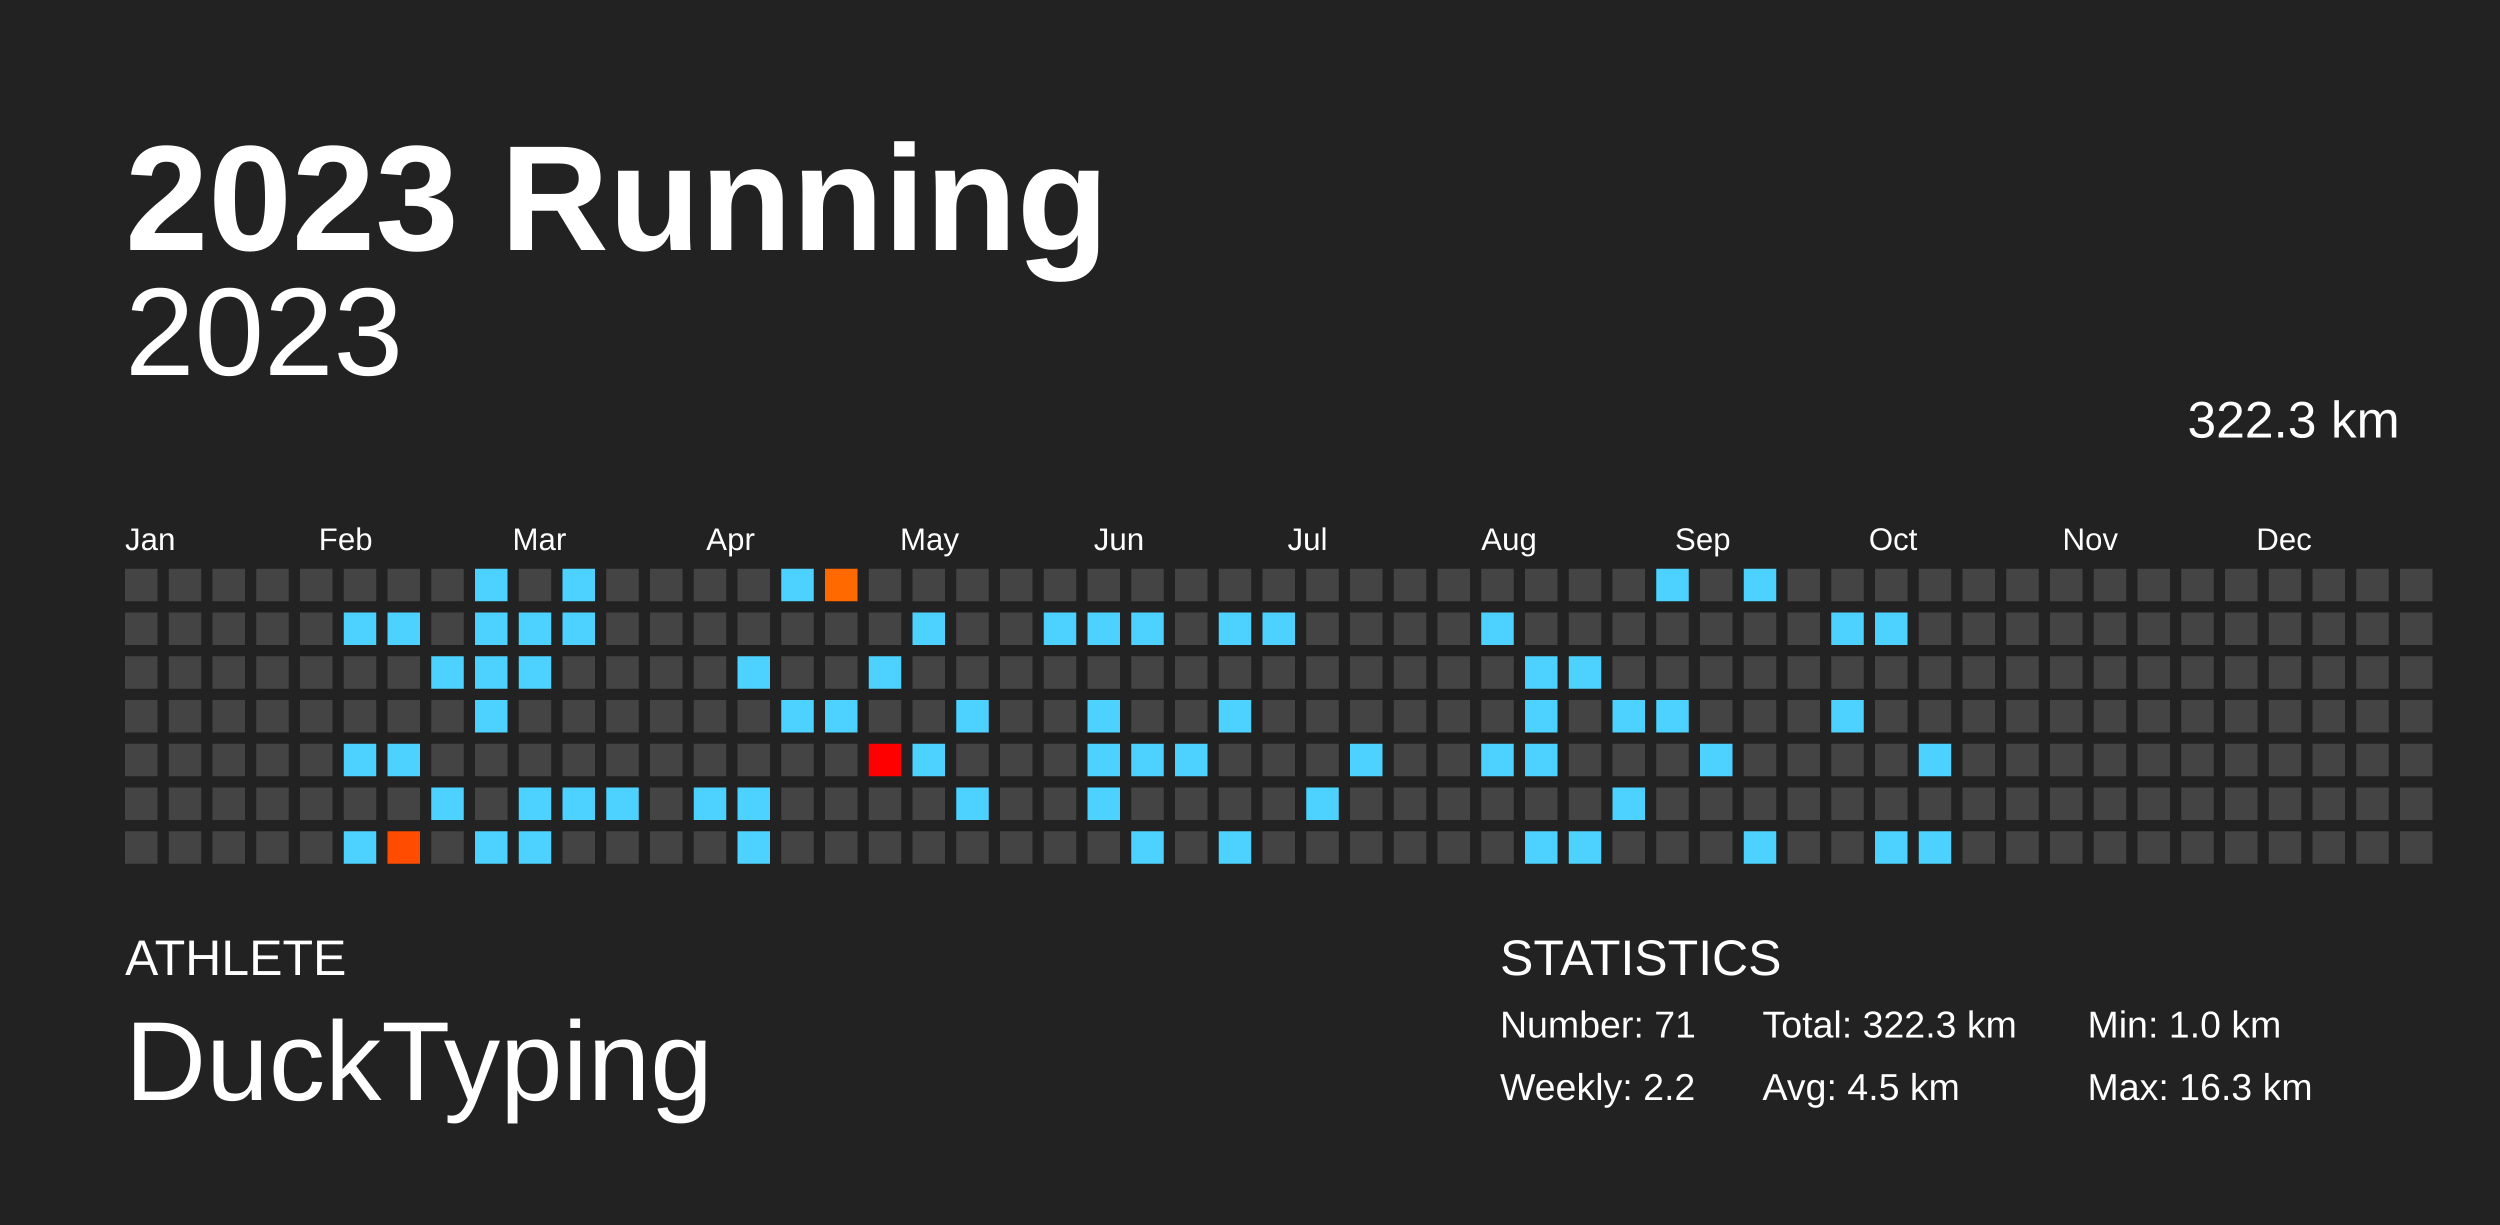
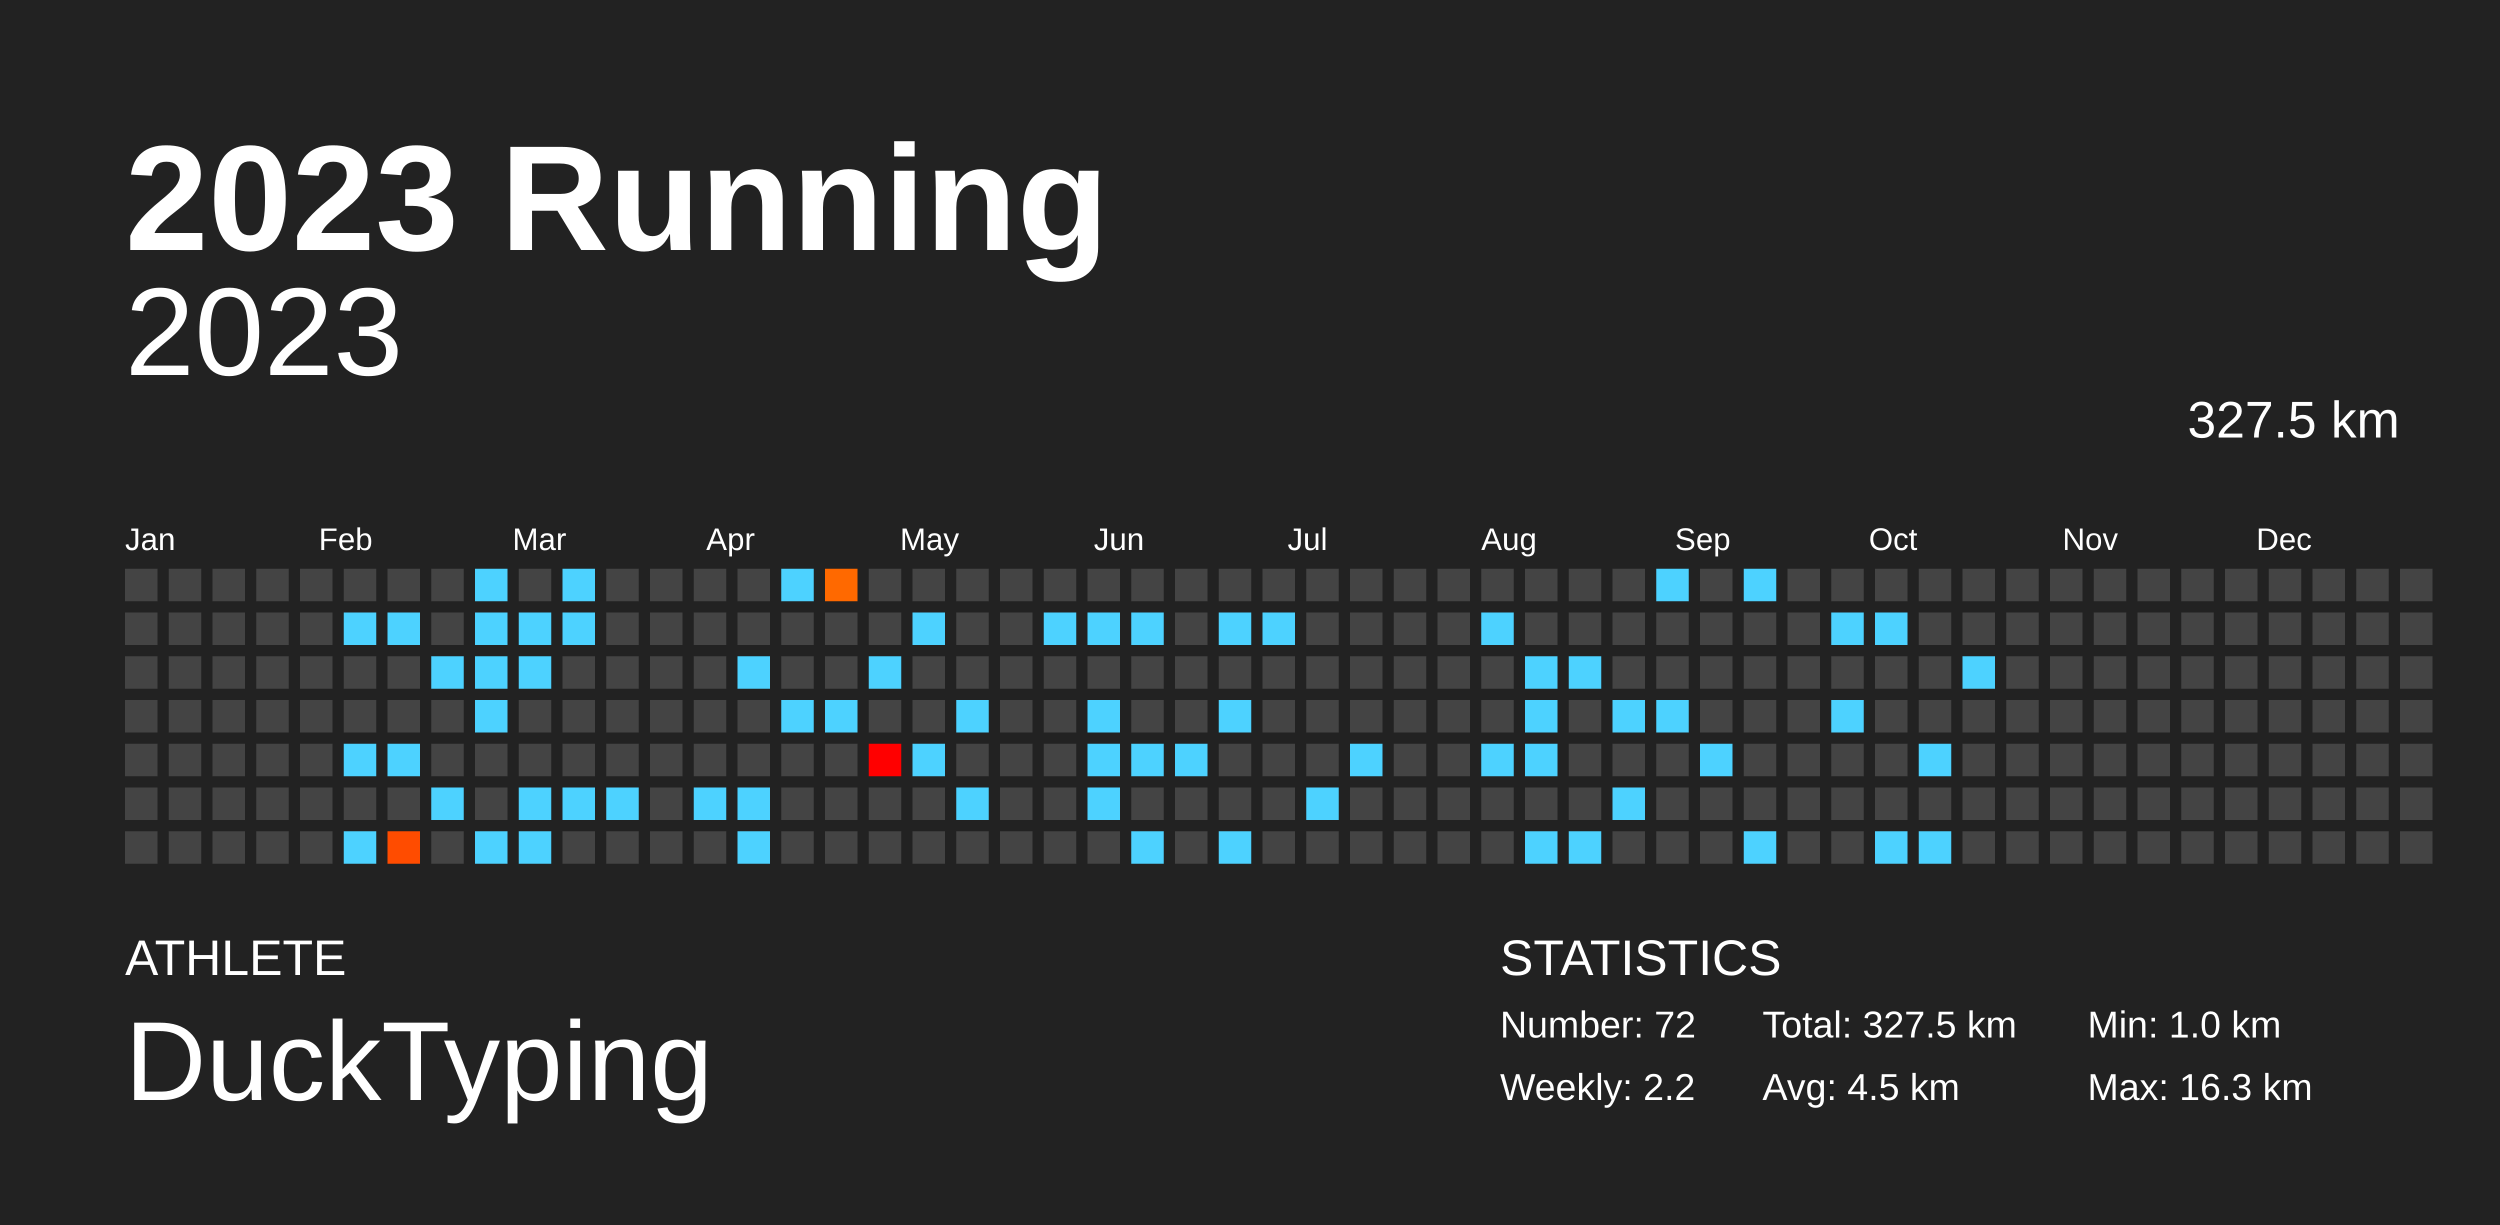
<svg xmlns="http://www.w3.org/2000/svg" baseProfile="full" height="98mm" version="1.1" viewBox="0,0,200,98" width="200mm">
  <defs />
  <rect fill="#222222" height="98" width="200" x="0" y="0" />
  <text fill="#FFFFFF" style="font-size:12px; font-family:Arial; font-weight:bold;" x="10" y="20">2023 Running</text>
  <text fill="#FFFFFF" style="font-size:4px; font-family:Arial" x="10" y="78">ATHLETE</text>
  <text fill="#FFFFFF" style="font-size:9px; font-family:Arial" x="10" y="88">DuckTyping</text>
  <text fill="#FFFFFF" style="font-size:4px; font-family:Arial" x="120" y="78">STATISTICS</text>
-   <text fill="#FFFFFF" style="font-size:3px; font-family:Arial" x="120" y="83">Number: 71</text>
+   <text fill="#FFFFFF" style="font-size:3px; font-family:Arial" x="120" y="83">Number: 72</text>
  <text fill="#FFFFFF" style="font-size:3px; font-family:Arial" x="120" y="88">Weekly: 2.2</text>
-   <text fill="#FFFFFF" style="font-size:3px; font-family:Arial" x="141" y="83">Total: 322.3 km</text>
+   <text fill="#FFFFFF" style="font-size:3px; font-family:Arial" x="141" y="83">Total: 327.5 km</text>
  <text fill="#FFFFFF" style="font-size:3px; font-family:Arial" x="141" y="88">Avg: 4.5 km</text>
  <text fill="#FFFFFF" style="font-size:3px; font-family:Arial" x="167" y="83">Min: 1.0 km</text>
  <text fill="#FFFFFF" style="font-size:3px; font-family:Arial" x="167" y="88">Max: 16.3 km</text>
  <text alignment-baseline="hanging" fill="#FFFFFF" style="font-size:10.0px; font-family:Arial;" x="10" y="30">2023</text>
-   <text alignment-baseline="hanging" fill="#FFFFFF" style="font-size:4.125px; font-family:Arial;" x="175" y="35">322.3 km</text>
+   <text alignment-baseline="hanging" fill="#FFFFFF" style="font-size:4.125px; font-family:Arial;" x="175" y="35">327.5 km</text>
  <text fill="#FFFFFF" style="font-size:2.5px; font-family:Arial" x="10.0" y="44">Jan</text>
  <text fill="#FFFFFF" style="font-size:2.5px; font-family:Arial" x="25.5" y="44">Feb</text>
  <text fill="#FFFFFF" style="font-size:2.5px; font-family:Arial" x="41.0" y="44">Mar</text>
  <text fill="#FFFFFF" style="font-size:2.5px; font-family:Arial" x="56.5" y="44">Apr</text>
  <text fill="#FFFFFF" style="font-size:2.5px; font-family:Arial" x="72.0" y="44">May</text>
  <text fill="#FFFFFF" style="font-size:2.5px; font-family:Arial" x="87.5" y="44">Jun</text>
  <text fill="#FFFFFF" style="font-size:2.5px; font-family:Arial" x="103.0" y="44">Jul</text>
  <text fill="#FFFFFF" style="font-size:2.5px; font-family:Arial" x="118.5" y="44">Aug</text>
  <text fill="#FFFFFF" style="font-size:2.5px; font-family:Arial" x="134.0" y="44">Sep</text>
  <text fill="#FFFFFF" style="font-size:2.5px; font-family:Arial" x="149.5" y="44">Oct</text>
  <text fill="#FFFFFF" style="font-size:2.5px; font-family:Arial" x="165.0" y="44">Nov</text>
  <text fill="#FFFFFF" style="font-size:2.5px; font-family:Arial" x="180.5" y="44">Dec</text>
  <rect fill="#444444" height="2.6" width="2.6" x="10.0" y="45.5" />
  <rect fill="#444444" height="2.6" width="2.6" x="10.0" y="49.0" />
  <rect fill="#444444" height="2.6" width="2.6" x="10.0" y="52.5" />
  <rect fill="#444444" height="2.6" width="2.6" x="10.0" y="56.0" />
  <rect fill="#444444" height="2.6" width="2.6" x="10.0" y="59.5" />
  <rect fill="#444444" height="2.6" width="2.6" x="10.0" y="63.0" />
  <rect fill="#444444" height="2.6" width="2.6" x="10.0" y="66.5" />
  <rect fill="#444444" height="2.6" width="2.6" x="13.5" y="45.5" />
  <rect fill="#444444" height="2.6" width="2.6" x="13.5" y="49.0" />
  <rect fill="#444444" height="2.6" width="2.6" x="13.5" y="52.5" />
  <rect fill="#444444" height="2.6" width="2.6" x="13.5" y="56.0" />
  <rect fill="#444444" height="2.6" width="2.6" x="13.5" y="59.5" />
  <rect fill="#444444" height="2.6" width="2.6" x="13.5" y="63.0" />
  <rect fill="#444444" height="2.6" width="2.6" x="13.5" y="66.5" />
  <rect fill="#444444" height="2.6" width="2.6" x="17.0" y="45.5" />
  <rect fill="#444444" height="2.6" width="2.6" x="17.0" y="49.0" />
  <rect fill="#444444" height="2.6" width="2.6" x="17.0" y="52.5" />
  <rect fill="#444444" height="2.6" width="2.6" x="17.0" y="56.0" />
  <rect fill="#444444" height="2.6" width="2.6" x="17.0" y="59.5" />
  <rect fill="#444444" height="2.6" width="2.6" x="17.0" y="63.0" />
  <rect fill="#444444" height="2.6" width="2.6" x="17.0" y="66.5" />
  <rect fill="#444444" height="2.6" width="2.6" x="20.5" y="45.5" />
  <rect fill="#444444" height="2.6" width="2.6" x="20.5" y="49.0" />
  <rect fill="#444444" height="2.6" width="2.6" x="20.5" y="52.5" />
  <rect fill="#444444" height="2.6" width="2.6" x="20.5" y="56.0" />
  <rect fill="#444444" height="2.6" width="2.6" x="20.5" y="59.5" />
  <rect fill="#444444" height="2.6" width="2.6" x="20.5" y="63.0" />
  <rect fill="#444444" height="2.6" width="2.6" x="20.5" y="66.5" />
  <rect fill="#444444" height="2.6" width="2.6" x="24.0" y="45.5" />
  <rect fill="#444444" height="2.6" width="2.6" x="24.0" y="49.0" />
  <rect fill="#444444" height="2.6" width="2.6" x="24.0" y="52.5" />
  <rect fill="#444444" height="2.6" width="2.6" x="24.0" y="56.0" />
  <rect fill="#444444" height="2.6" width="2.6" x="24.0" y="59.5" />
  <rect fill="#444444" height="2.6" width="2.6" x="24.0" y="63.0" />
  <rect fill="#444444" height="2.6" width="2.6" x="24.0" y="66.5" />
  <rect fill="#444444" height="2.6" width="2.6" x="27.5" y="45.5" />
  <rect fill="#4dd2ff" height="2.6" width="2.6" x="27.5" y="49.0" />
  <rect fill="#444444" height="2.6" width="2.6" x="27.5" y="52.5" />
  <rect fill="#444444" height="2.6" width="2.6" x="27.5" y="56.0" />
  <rect fill="#4dd2ff" height="2.6" width="2.6" x="27.5" y="59.5" />
  <rect fill="#444444" height="2.6" width="2.6" x="27.5" y="63.0" />
  <rect fill="#4dd2ff" height="2.6" width="2.6" x="27.5" y="66.5" />
  <rect fill="#444444" height="2.6" width="2.6" x="31.0" y="45.5" />
  <rect fill="#4dd2ff" height="2.6" width="2.6" x="31.0" y="49.0" />
  <rect fill="#444444" height="2.6" width="2.6" x="31.0" y="52.5" />
  <rect fill="#444444" height="2.6" width="2.6" x="31.0" y="56.0" />
  <rect fill="#4dd2ff" height="2.6" width="2.6" x="31.0" y="59.5" />
  <rect fill="#444444" height="2.6" width="2.6" x="31.0" y="63.0" />
  <rect fill="#ff4c00" height="2.6" width="2.6" x="31.0" y="66.5" />
  <rect fill="#444444" height="2.6" width="2.6" x="34.5" y="45.5" />
  <rect fill="#444444" height="2.6" width="2.6" x="34.5" y="49.0" />
  <rect fill="#4dd2ff" height="2.6" width="2.6" x="34.5" y="52.5" />
  <rect fill="#444444" height="2.6" width="2.6" x="34.5" y="56.0" />
  <rect fill="#444444" height="2.6" width="2.6" x="34.5" y="59.5" />
  <rect fill="#4dd2ff" height="2.6" width="2.6" x="34.5" y="63.0" />
  <rect fill="#444444" height="2.6" width="2.6" x="34.5" y="66.5" />
  <rect fill="#4dd2ff" height="2.6" width="2.6" x="38.0" y="45.5" />
  <rect fill="#4dd2ff" height="2.6" width="2.6" x="38.0" y="49.0" />
  <rect fill="#4dd2ff" height="2.6" width="2.6" x="38.0" y="52.5" />
  <rect fill="#4dd2ff" height="2.6" width="2.6" x="38.0" y="56.0" />
  <rect fill="#444444" height="2.6" width="2.6" x="38.0" y="59.5" />
  <rect fill="#444444" height="2.6" width="2.6" x="38.0" y="63.0" />
  <rect fill="#4dd2ff" height="2.6" width="2.6" x="38.0" y="66.5" />
  <rect fill="#444444" height="2.6" width="2.6" x="41.5" y="45.5" />
  <rect fill="#4dd2ff" height="2.6" width="2.6" x="41.5" y="49.0" />
  <rect fill="#4dd2ff" height="2.6" width="2.6" x="41.5" y="52.5" />
  <rect fill="#444444" height="2.6" width="2.6" x="41.5" y="56.0" />
  <rect fill="#444444" height="2.6" width="2.6" x="41.5" y="59.5" />
  <rect fill="#4dd2ff" height="2.6" width="2.6" x="41.5" y="63.0" />
  <rect fill="#4dd2ff" height="2.6" width="2.6" x="41.5" y="66.5" />
  <rect fill="#4dd2ff" height="2.6" width="2.6" x="45.0" y="45.5" />
  <rect fill="#4dd2ff" height="2.6" width="2.6" x="45.0" y="49.0" />
  <rect fill="#444444" height="2.6" width="2.6" x="45.0" y="52.5" />
  <rect fill="#444444" height="2.6" width="2.6" x="45.0" y="56.0" />
  <rect fill="#444444" height="2.6" width="2.6" x="45.0" y="59.5" />
  <rect fill="#4dd2ff" height="2.6" width="2.6" x="45.0" y="63.0" />
  <rect fill="#444444" height="2.6" width="2.6" x="45.0" y="66.5" />
  <rect fill="#444444" height="2.6" width="2.6" x="48.5" y="45.5" />
  <rect fill="#444444" height="2.6" width="2.6" x="48.5" y="49.0" />
  <rect fill="#444444" height="2.6" width="2.6" x="48.5" y="52.5" />
  <rect fill="#444444" height="2.6" width="2.6" x="48.5" y="56.0" />
  <rect fill="#444444" height="2.6" width="2.6" x="48.5" y="59.5" />
  <rect fill="#4dd2ff" height="2.6" width="2.6" x="48.5" y="63.0" />
  <rect fill="#444444" height="2.6" width="2.6" x="48.5" y="66.5" />
  <rect fill="#444444" height="2.6" width="2.6" x="52.0" y="45.5" />
  <rect fill="#444444" height="2.6" width="2.6" x="52.0" y="49.0" />
  <rect fill="#444444" height="2.6" width="2.6" x="52.0" y="52.5" />
  <rect fill="#444444" height="2.6" width="2.6" x="52.0" y="56.0" />
  <rect fill="#444444" height="2.6" width="2.6" x="52.0" y="59.5" />
  <rect fill="#444444" height="2.6" width="2.6" x="52.0" y="63.0" />
  <rect fill="#444444" height="2.6" width="2.6" x="52.0" y="66.5" />
  <rect fill="#444444" height="2.6" width="2.6" x="55.5" y="45.5" />
  <rect fill="#444444" height="2.6" width="2.6" x="55.5" y="49.0" />
  <rect fill="#444444" height="2.6" width="2.6" x="55.5" y="52.5" />
  <rect fill="#444444" height="2.6" width="2.6" x="55.5" y="56.0" />
  <rect fill="#444444" height="2.6" width="2.6" x="55.5" y="59.5" />
  <rect fill="#4dd2ff" height="2.6" width="2.6" x="55.5" y="63.0" />
  <rect fill="#444444" height="2.6" width="2.6" x="55.5" y="66.5" />
  <rect fill="#444444" height="2.6" width="2.6" x="59.0" y="45.5" />
  <rect fill="#444444" height="2.6" width="2.6" x="59.0" y="49.0" />
  <rect fill="#4dd2ff" height="2.6" width="2.6" x="59.0" y="52.5" />
  <rect fill="#444444" height="2.6" width="2.6" x="59.0" y="56.0" />
  <rect fill="#444444" height="2.6" width="2.6" x="59.0" y="59.5" />
  <rect fill="#4dd2ff" height="2.6" width="2.6" x="59.0" y="63.0" />
  <rect fill="#4dd2ff" height="2.6" width="2.6" x="59.0" y="66.5" />
  <rect fill="#4dd2ff" height="2.6" width="2.6" x="62.5" y="45.5" />
  <rect fill="#444444" height="2.6" width="2.6" x="62.5" y="49.0" />
  <rect fill="#444444" height="2.6" width="2.6" x="62.5" y="52.5" />
  <rect fill="#4dd2ff" height="2.6" width="2.6" x="62.5" y="56.0" />
  <rect fill="#444444" height="2.6" width="2.6" x="62.5" y="59.5" />
  <rect fill="#444444" height="2.6" width="2.6" x="62.5" y="63.0" />
  <rect fill="#444444" height="2.6" width="2.6" x="62.5" y="66.5" />
  <rect fill="#ff6900" height="2.6" width="2.6" x="66.0" y="45.5" />
  <rect fill="#444444" height="2.6" width="2.6" x="66.0" y="49.0" />
  <rect fill="#444444" height="2.6" width="2.6" x="66.0" y="52.5" />
  <rect fill="#4dd2ff" height="2.6" width="2.6" x="66.0" y="56.0" />
  <rect fill="#444444" height="2.6" width="2.6" x="66.0" y="59.5" />
  <rect fill="#444444" height="2.6" width="2.6" x="66.0" y="63.0" />
  <rect fill="#444444" height="2.6" width="2.6" x="66.0" y="66.5" />
  <rect fill="#444444" height="2.6" width="2.6" x="69.5" y="45.5" />
  <rect fill="#444444" height="2.6" width="2.6" x="69.5" y="49.0" />
  <rect fill="#4dd2ff" height="2.6" width="2.6" x="69.5" y="52.5" />
  <rect fill="#444444" height="2.6" width="2.6" x="69.5" y="56.0" />
  <rect fill="#ff0000" height="2.6" width="2.6" x="69.5" y="59.5" />
  <rect fill="#444444" height="2.6" width="2.6" x="69.5" y="63.0" />
  <rect fill="#444444" height="2.6" width="2.6" x="69.5" y="66.5" />
  <rect fill="#444444" height="2.6" width="2.6" x="73.0" y="45.5" />
  <rect fill="#4dd2ff" height="2.6" width="2.6" x="73.0" y="49.0" />
  <rect fill="#444444" height="2.6" width="2.6" x="73.0" y="52.5" />
  <rect fill="#444444" height="2.6" width="2.6" x="73.0" y="56.0" />
  <rect fill="#4dd2ff" height="2.6" width="2.6" x="73.0" y="59.5" />
  <rect fill="#444444" height="2.6" width="2.6" x="73.0" y="63.0" />
  <rect fill="#444444" height="2.6" width="2.6" x="73.0" y="66.5" />
  <rect fill="#444444" height="2.6" width="2.6" x="76.5" y="45.5" />
  <rect fill="#444444" height="2.6" width="2.6" x="76.5" y="49.0" />
  <rect fill="#444444" height="2.6" width="2.6" x="76.5" y="52.5" />
  <rect fill="#4dd2ff" height="2.6" width="2.6" x="76.5" y="56.0" />
  <rect fill="#444444" height="2.6" width="2.6" x="76.5" y="59.5" />
  <rect fill="#4dd2ff" height="2.6" width="2.6" x="76.5" y="63.0" />
  <rect fill="#444444" height="2.6" width="2.6" x="76.5" y="66.5" />
  <rect fill="#444444" height="2.6" width="2.6" x="80.0" y="45.5" />
  <rect fill="#444444" height="2.6" width="2.6" x="80.0" y="49.0" />
  <rect fill="#444444" height="2.6" width="2.6" x="80.0" y="52.5" />
  <rect fill="#444444" height="2.6" width="2.6" x="80.0" y="56.0" />
  <rect fill="#444444" height="2.6" width="2.6" x="80.0" y="59.5" />
  <rect fill="#444444" height="2.6" width="2.6" x="80.0" y="63.0" />
  <rect fill="#444444" height="2.6" width="2.6" x="80.0" y="66.5" />
  <rect fill="#444444" height="2.6" width="2.6" x="83.5" y="45.5" />
  <rect fill="#4dd2ff" height="2.6" width="2.6" x="83.5" y="49.0" />
  <rect fill="#444444" height="2.6" width="2.6" x="83.5" y="52.5" />
  <rect fill="#444444" height="2.6" width="2.6" x="83.5" y="56.0" />
  <rect fill="#444444" height="2.6" width="2.6" x="83.5" y="59.5" />
  <rect fill="#444444" height="2.6" width="2.6" x="83.5" y="63.0" />
  <rect fill="#444444" height="2.6" width="2.6" x="83.5" y="66.5" />
  <rect fill="#444444" height="2.6" width="2.6" x="87.0" y="45.5" />
  <rect fill="#4dd2ff" height="2.6" width="2.6" x="87.0" y="49.0" />
  <rect fill="#444444" height="2.6" width="2.6" x="87.0" y="52.5" />
  <rect fill="#4dd2ff" height="2.6" width="2.6" x="87.0" y="56.0" />
  <rect fill="#4dd2ff" height="2.6" width="2.6" x="87.0" y="59.5" />
  <rect fill="#4dd2ff" height="2.6" width="2.6" x="87.0" y="63.0" />
  <rect fill="#444444" height="2.6" width="2.6" x="87.0" y="66.5" />
  <rect fill="#444444" height="2.6" width="2.6" x="90.5" y="45.5" />
  <rect fill="#4dd2ff" height="2.6" width="2.6" x="90.5" y="49.0" />
  <rect fill="#444444" height="2.6" width="2.6" x="90.5" y="52.5" />
  <rect fill="#444444" height="2.6" width="2.6" x="90.5" y="56.0" />
  <rect fill="#4dd2ff" height="2.6" width="2.6" x="90.5" y="59.5" />
  <rect fill="#444444" height="2.6" width="2.6" x="90.5" y="63.0" />
  <rect fill="#4dd2ff" height="2.6" width="2.6" x="90.5" y="66.5" />
  <rect fill="#444444" height="2.6" width="2.6" x="94.0" y="45.5" />
  <rect fill="#444444" height="2.6" width="2.6" x="94.0" y="49.0" />
  <rect fill="#444444" height="2.6" width="2.6" x="94.0" y="52.5" />
  <rect fill="#444444" height="2.6" width="2.6" x="94.0" y="56.0" />
  <rect fill="#4dd2ff" height="2.6" width="2.6" x="94.0" y="59.5" />
  <rect fill="#444444" height="2.6" width="2.6" x="94.0" y="63.0" />
  <rect fill="#444444" height="2.6" width="2.6" x="94.0" y="66.5" />
  <rect fill="#444444" height="2.6" width="2.6" x="97.5" y="45.5" />
  <rect fill="#4dd2ff" height="2.6" width="2.6" x="97.5" y="49.0" />
  <rect fill="#444444" height="2.6" width="2.6" x="97.5" y="52.5" />
  <rect fill="#4dd2ff" height="2.6" width="2.6" x="97.5" y="56.0" />
  <rect fill="#444444" height="2.6" width="2.6" x="97.5" y="59.5" />
  <rect fill="#444444" height="2.6" width="2.6" x="97.5" y="63.0" />
  <rect fill="#4dd2ff" height="2.6" width="2.6" x="97.5" y="66.5" />
  <rect fill="#444444" height="2.6" width="2.6" x="101.0" y="45.5" />
  <rect fill="#4dd2ff" height="2.6" width="2.6" x="101.0" y="49.0" />
  <rect fill="#444444" height="2.6" width="2.6" x="101.0" y="52.5" />
  <rect fill="#444444" height="2.6" width="2.6" x="101.0" y="56.0" />
  <rect fill="#444444" height="2.6" width="2.6" x="101.0" y="59.5" />
  <rect fill="#444444" height="2.6" width="2.6" x="101.0" y="63.0" />
  <rect fill="#444444" height="2.6" width="2.6" x="101.0" y="66.5" />
  <rect fill="#444444" height="2.6" width="2.6" x="104.5" y="45.5" />
  <rect fill="#444444" height="2.6" width="2.6" x="104.5" y="49.0" />
  <rect fill="#444444" height="2.6" width="2.6" x="104.5" y="52.5" />
  <rect fill="#444444" height="2.6" width="2.6" x="104.5" y="56.0" />
  <rect fill="#444444" height="2.6" width="2.6" x="104.5" y="59.5" />
  <rect fill="#4dd2ff" height="2.6" width="2.6" x="104.5" y="63.0" />
  <rect fill="#444444" height="2.6" width="2.6" x="104.5" y="66.5" />
  <rect fill="#444444" height="2.6" width="2.6" x="108.0" y="45.5" />
  <rect fill="#444444" height="2.6" width="2.6" x="108.0" y="49.0" />
  <rect fill="#444444" height="2.6" width="2.6" x="108.0" y="52.5" />
  <rect fill="#444444" height="2.6" width="2.6" x="108.0" y="56.0" />
  <rect fill="#4dd2ff" height="2.6" width="2.6" x="108.0" y="59.5" />
  <rect fill="#444444" height="2.6" width="2.6" x="108.0" y="63.0" />
  <rect fill="#444444" height="2.6" width="2.6" x="108.0" y="66.5" />
  <rect fill="#444444" height="2.6" width="2.6" x="111.5" y="45.5" />
  <rect fill="#444444" height="2.6" width="2.6" x="111.5" y="49.0" />
  <rect fill="#444444" height="2.6" width="2.6" x="111.5" y="52.5" />
  <rect fill="#444444" height="2.6" width="2.6" x="111.5" y="56.0" />
  <rect fill="#444444" height="2.6" width="2.6" x="111.5" y="59.5" />
  <rect fill="#444444" height="2.6" width="2.6" x="111.5" y="63.0" />
  <rect fill="#444444" height="2.6" width="2.6" x="111.5" y="66.5" />
  <rect fill="#444444" height="2.6" width="2.6" x="115.0" y="45.5" />
  <rect fill="#444444" height="2.6" width="2.6" x="115.0" y="49.0" />
  <rect fill="#444444" height="2.6" width="2.6" x="115.0" y="52.5" />
  <rect fill="#444444" height="2.6" width="2.6" x="115.0" y="56.0" />
  <rect fill="#444444" height="2.6" width="2.6" x="115.0" y="59.5" />
  <rect fill="#444444" height="2.6" width="2.6" x="115.0" y="63.0" />
  <rect fill="#444444" height="2.6" width="2.6" x="115.0" y="66.5" />
  <rect fill="#444444" height="2.6" width="2.6" x="118.5" y="45.5" />
  <rect fill="#4dd2ff" height="2.6" width="2.6" x="118.5" y="49.0" />
  <rect fill="#444444" height="2.6" width="2.6" x="118.5" y="52.5" />
  <rect fill="#444444" height="2.6" width="2.6" x="118.5" y="56.0" />
  <rect fill="#4dd2ff" height="2.6" width="2.6" x="118.5" y="59.5" />
  <rect fill="#444444" height="2.6" width="2.6" x="118.5" y="63.0" />
  <rect fill="#444444" height="2.6" width="2.6" x="118.5" y="66.5" />
  <rect fill="#444444" height="2.6" width="2.6" x="122.0" y="45.5" />
  <rect fill="#444444" height="2.6" width="2.6" x="122.0" y="49.0" />
  <rect fill="#4dd2ff" height="2.6" width="2.6" x="122.0" y="52.5" />
  <rect fill="#4dd2ff" height="2.6" width="2.6" x="122.0" y="56.0" />
  <rect fill="#4dd2ff" height="2.6" width="2.6" x="122.0" y="59.5" />
  <rect fill="#444444" height="2.6" width="2.6" x="122.0" y="63.0" />
  <rect fill="#4dd2ff" height="2.6" width="2.6" x="122.0" y="66.5" />
  <rect fill="#444444" height="2.6" width="2.6" x="125.5" y="45.5" />
  <rect fill="#444444" height="2.6" width="2.6" x="125.5" y="49.0" />
  <rect fill="#4dd2ff" height="2.6" width="2.6" x="125.5" y="52.5" />
  <rect fill="#444444" height="2.6" width="2.6" x="125.5" y="56.0" />
  <rect fill="#444444" height="2.6" width="2.6" x="125.5" y="59.5" />
  <rect fill="#444444" height="2.6" width="2.6" x="125.5" y="63.0" />
  <rect fill="#4dd2ff" height="2.6" width="2.6" x="125.5" y="66.5" />
  <rect fill="#444444" height="2.6" width="2.6" x="129.0" y="45.5" />
  <rect fill="#444444" height="2.6" width="2.6" x="129.0" y="49.0" />
  <rect fill="#444444" height="2.6" width="2.6" x="129.0" y="52.5" />
  <rect fill="#4dd2ff" height="2.6" width="2.6" x="129.0" y="56.0" />
  <rect fill="#444444" height="2.6" width="2.6" x="129.0" y="59.5" />
  <rect fill="#4dd2ff" height="2.6" width="2.6" x="129.0" y="63.0" />
  <rect fill="#444444" height="2.6" width="2.6" x="129.0" y="66.5" />
  <rect fill="#4dd2ff" height="2.6" width="2.6" x="132.5" y="45.5" />
  <rect fill="#444444" height="2.6" width="2.6" x="132.5" y="49.0" />
  <rect fill="#444444" height="2.6" width="2.6" x="132.5" y="52.5" />
  <rect fill="#4dd2ff" height="2.6" width="2.6" x="132.5" y="56.0" />
  <rect fill="#444444" height="2.6" width="2.6" x="132.5" y="59.5" />
  <rect fill="#444444" height="2.6" width="2.6" x="132.5" y="63.0" />
  <rect fill="#444444" height="2.6" width="2.6" x="132.5" y="66.5" />
  <rect fill="#444444" height="2.6" width="2.6" x="136.0" y="45.5" />
  <rect fill="#444444" height="2.6" width="2.6" x="136.0" y="49.0" />
  <rect fill="#444444" height="2.6" width="2.6" x="136.0" y="52.5" />
  <rect fill="#444444" height="2.6" width="2.6" x="136.0" y="56.0" />
  <rect fill="#4dd2ff" height="2.6" width="2.6" x="136.0" y="59.5" />
  <rect fill="#444444" height="2.6" width="2.6" x="136.0" y="63.0" />
  <rect fill="#444444" height="2.6" width="2.6" x="136.0" y="66.5" />
  <rect fill="#4dd2ff" height="2.6" width="2.6" x="139.5" y="45.5" />
  <rect fill="#444444" height="2.6" width="2.6" x="139.5" y="49.0" />
  <rect fill="#444444" height="2.6" width="2.6" x="139.5" y="52.5" />
  <rect fill="#444444" height="2.6" width="2.6" x="139.5" y="56.0" />
  <rect fill="#444444" height="2.6" width="2.6" x="139.5" y="59.5" />
  <rect fill="#444444" height="2.6" width="2.6" x="139.5" y="63.0" />
  <rect fill="#4dd2ff" height="2.6" width="2.6" x="139.5" y="66.5" />
  <rect fill="#444444" height="2.6" width="2.6" x="143.0" y="45.5" />
  <rect fill="#444444" height="2.6" width="2.6" x="143.0" y="49.0" />
  <rect fill="#444444" height="2.6" width="2.6" x="143.0" y="52.5" />
  <rect fill="#444444" height="2.6" width="2.6" x="143.0" y="56.0" />
  <rect fill="#444444" height="2.6" width="2.6" x="143.0" y="59.5" />
  <rect fill="#444444" height="2.6" width="2.6" x="143.0" y="63.0" />
  <rect fill="#444444" height="2.6" width="2.6" x="143.0" y="66.5" />
  <rect fill="#444444" height="2.6" width="2.6" x="146.5" y="45.5" />
  <rect fill="#4dd2ff" height="2.6" width="2.6" x="146.5" y="49.0" />
  <rect fill="#444444" height="2.6" width="2.6" x="146.5" y="52.5" />
  <rect fill="#4dd2ff" height="2.6" width="2.6" x="146.5" y="56.0" />
  <rect fill="#444444" height="2.6" width="2.6" x="146.5" y="59.5" />
  <rect fill="#444444" height="2.6" width="2.6" x="146.5" y="63.0" />
  <rect fill="#444444" height="2.6" width="2.6" x="146.5" y="66.5" />
  <rect fill="#444444" height="2.6" width="2.6" x="150.0" y="45.5" />
  <rect fill="#4dd2ff" height="2.6" width="2.6" x="150.0" y="49.0" />
  <rect fill="#444444" height="2.6" width="2.6" x="150.0" y="52.5" />
  <rect fill="#444444" height="2.6" width="2.6" x="150.0" y="56.0" />
  <rect fill="#444444" height="2.6" width="2.6" x="150.0" y="59.5" />
  <rect fill="#444444" height="2.6" width="2.6" x="150.0" y="63.0" />
  <rect fill="#4dd2ff" height="2.6" width="2.6" x="150.0" y="66.5" />
  <rect fill="#444444" height="2.6" width="2.6" x="153.5" y="45.5" />
  <rect fill="#444444" height="2.6" width="2.6" x="153.5" y="49.0" />
  <rect fill="#444444" height="2.6" width="2.6" x="153.5" y="52.5" />
  <rect fill="#444444" height="2.6" width="2.6" x="153.5" y="56.0" />
  <rect fill="#4dd2ff" height="2.6" width="2.6" x="153.5" y="59.5" />
  <rect fill="#444444" height="2.6" width="2.6" x="153.5" y="63.0" />
  <rect fill="#4dd2ff" height="2.6" width="2.6" x="153.5" y="66.5" />
  <rect fill="#444444" height="2.6" width="2.6" x="157.0" y="45.5" />
  <rect fill="#444444" height="2.6" width="2.6" x="157.0" y="49.0" />
-   <rect fill="#444444" height="2.6" width="2.6" x="157.0" y="52.5" />
+   <rect fill="#4dd2ff" height="2.6" width="2.6" x="157.0" y="52.5" />
  <rect fill="#444444" height="2.6" width="2.6" x="157.0" y="56.0" />
  <rect fill="#444444" height="2.6" width="2.6" x="157.0" y="59.5" />
  <rect fill="#444444" height="2.6" width="2.6" x="157.0" y="63.0" />
  <rect fill="#444444" height="2.6" width="2.6" x="157.0" y="66.5" />
  <rect fill="#444444" height="2.6" width="2.6" x="160.5" y="45.5" />
  <rect fill="#444444" height="2.6" width="2.6" x="160.5" y="49.0" />
  <rect fill="#444444" height="2.6" width="2.6" x="160.5" y="52.5" />
  <rect fill="#444444" height="2.6" width="2.6" x="160.5" y="56.0" />
  <rect fill="#444444" height="2.6" width="2.6" x="160.5" y="59.5" />
  <rect fill="#444444" height="2.6" width="2.6" x="160.5" y="63.0" />
  <rect fill="#444444" height="2.6" width="2.6" x="160.5" y="66.5" />
  <rect fill="#444444" height="2.6" width="2.6" x="164.0" y="45.5" />
  <rect fill="#444444" height="2.6" width="2.6" x="164.0" y="49.0" />
  <rect fill="#444444" height="2.6" width="2.6" x="164.0" y="52.5" />
  <rect fill="#444444" height="2.6" width="2.6" x="164.0" y="56.0" />
  <rect fill="#444444" height="2.6" width="2.6" x="164.0" y="59.5" />
  <rect fill="#444444" height="2.6" width="2.6" x="164.0" y="63.0" />
  <rect fill="#444444" height="2.6" width="2.6" x="164.0" y="66.5" />
  <rect fill="#444444" height="2.6" width="2.6" x="167.5" y="45.5" />
  <rect fill="#444444" height="2.6" width="2.6" x="167.5" y="49.0" />
  <rect fill="#444444" height="2.6" width="2.6" x="167.5" y="52.5" />
  <rect fill="#444444" height="2.6" width="2.6" x="167.5" y="56.0" />
  <rect fill="#444444" height="2.6" width="2.6" x="167.5" y="59.5" />
  <rect fill="#444444" height="2.6" width="2.6" x="167.5" y="63.0" />
  <rect fill="#444444" height="2.6" width="2.6" x="167.5" y="66.5" />
  <rect fill="#444444" height="2.6" width="2.6" x="171.0" y="45.5" />
  <rect fill="#444444" height="2.6" width="2.6" x="171.0" y="49.0" />
  <rect fill="#444444" height="2.6" width="2.6" x="171.0" y="52.5" />
  <rect fill="#444444" height="2.6" width="2.6" x="171.0" y="56.0" />
  <rect fill="#444444" height="2.6" width="2.6" x="171.0" y="59.5" />
  <rect fill="#444444" height="2.6" width="2.6" x="171.0" y="63.0" />
  <rect fill="#444444" height="2.6" width="2.6" x="171.0" y="66.5" />
  <rect fill="#444444" height="2.6" width="2.6" x="174.5" y="45.5" />
  <rect fill="#444444" height="2.6" width="2.6" x="174.5" y="49.0" />
  <rect fill="#444444" height="2.6" width="2.6" x="174.5" y="52.5" />
  <rect fill="#444444" height="2.6" width="2.6" x="174.5" y="56.0" />
  <rect fill="#444444" height="2.6" width="2.6" x="174.5" y="59.5" />
  <rect fill="#444444" height="2.6" width="2.6" x="174.5" y="63.0" />
  <rect fill="#444444" height="2.6" width="2.6" x="174.5" y="66.5" />
  <rect fill="#444444" height="2.6" width="2.6" x="178.0" y="45.5" />
  <rect fill="#444444" height="2.6" width="2.6" x="178.0" y="49.0" />
  <rect fill="#444444" height="2.6" width="2.6" x="178.0" y="52.5" />
  <rect fill="#444444" height="2.6" width="2.6" x="178.0" y="56.0" />
  <rect fill="#444444" height="2.6" width="2.6" x="178.0" y="59.5" />
  <rect fill="#444444" height="2.6" width="2.6" x="178.0" y="63.0" />
  <rect fill="#444444" height="2.6" width="2.6" x="178.0" y="66.5" />
  <rect fill="#444444" height="2.6" width="2.6" x="181.5" y="45.5" />
  <rect fill="#444444" height="2.6" width="2.6" x="181.5" y="49.0" />
  <rect fill="#444444" height="2.6" width="2.6" x="181.5" y="52.5" />
  <rect fill="#444444" height="2.6" width="2.6" x="181.5" y="56.0" />
  <rect fill="#444444" height="2.6" width="2.6" x="181.5" y="59.5" />
  <rect fill="#444444" height="2.6" width="2.6" x="181.5" y="63.0" />
  <rect fill="#444444" height="2.6" width="2.6" x="181.5" y="66.5" />
  <rect fill="#444444" height="2.6" width="2.6" x="185.0" y="45.5" />
  <rect fill="#444444" height="2.6" width="2.6" x="185.0" y="49.0" />
  <rect fill="#444444" height="2.6" width="2.6" x="185.0" y="52.5" />
  <rect fill="#444444" height="2.6" width="2.6" x="185.0" y="56.0" />
  <rect fill="#444444" height="2.6" width="2.6" x="185.0" y="59.5" />
  <rect fill="#444444" height="2.6" width="2.6" x="185.0" y="63.0" />
  <rect fill="#444444" height="2.6" width="2.6" x="185.0" y="66.5" />
  <rect fill="#444444" height="2.6" width="2.6" x="188.5" y="45.5" />
  <rect fill="#444444" height="2.6" width="2.6" x="188.5" y="49.0" />
  <rect fill="#444444" height="2.6" width="2.6" x="188.5" y="52.5" />
  <rect fill="#444444" height="2.6" width="2.6" x="188.5" y="56.0" />
  <rect fill="#444444" height="2.6" width="2.6" x="188.5" y="59.5" />
  <rect fill="#444444" height="2.6" width="2.6" x="188.5" y="63.0" />
  <rect fill="#444444" height="2.6" width="2.6" x="188.5" y="66.5" />
  <rect fill="#444444" height="2.6" width="2.6" x="192.0" y="45.5" />
  <rect fill="#444444" height="2.6" width="2.6" x="192.0" y="49.0" />
  <rect fill="#444444" height="2.6" width="2.6" x="192.0" y="52.5" />
  <rect fill="#444444" height="2.6" width="2.6" x="192.0" y="56.0" />
  <rect fill="#444444" height="2.6" width="2.6" x="192.0" y="59.5" />
  <rect fill="#444444" height="2.6" width="2.6" x="192.0" y="63.0" />
  <rect fill="#444444" height="2.6" width="2.6" x="192.0" y="66.5" />
</svg>
